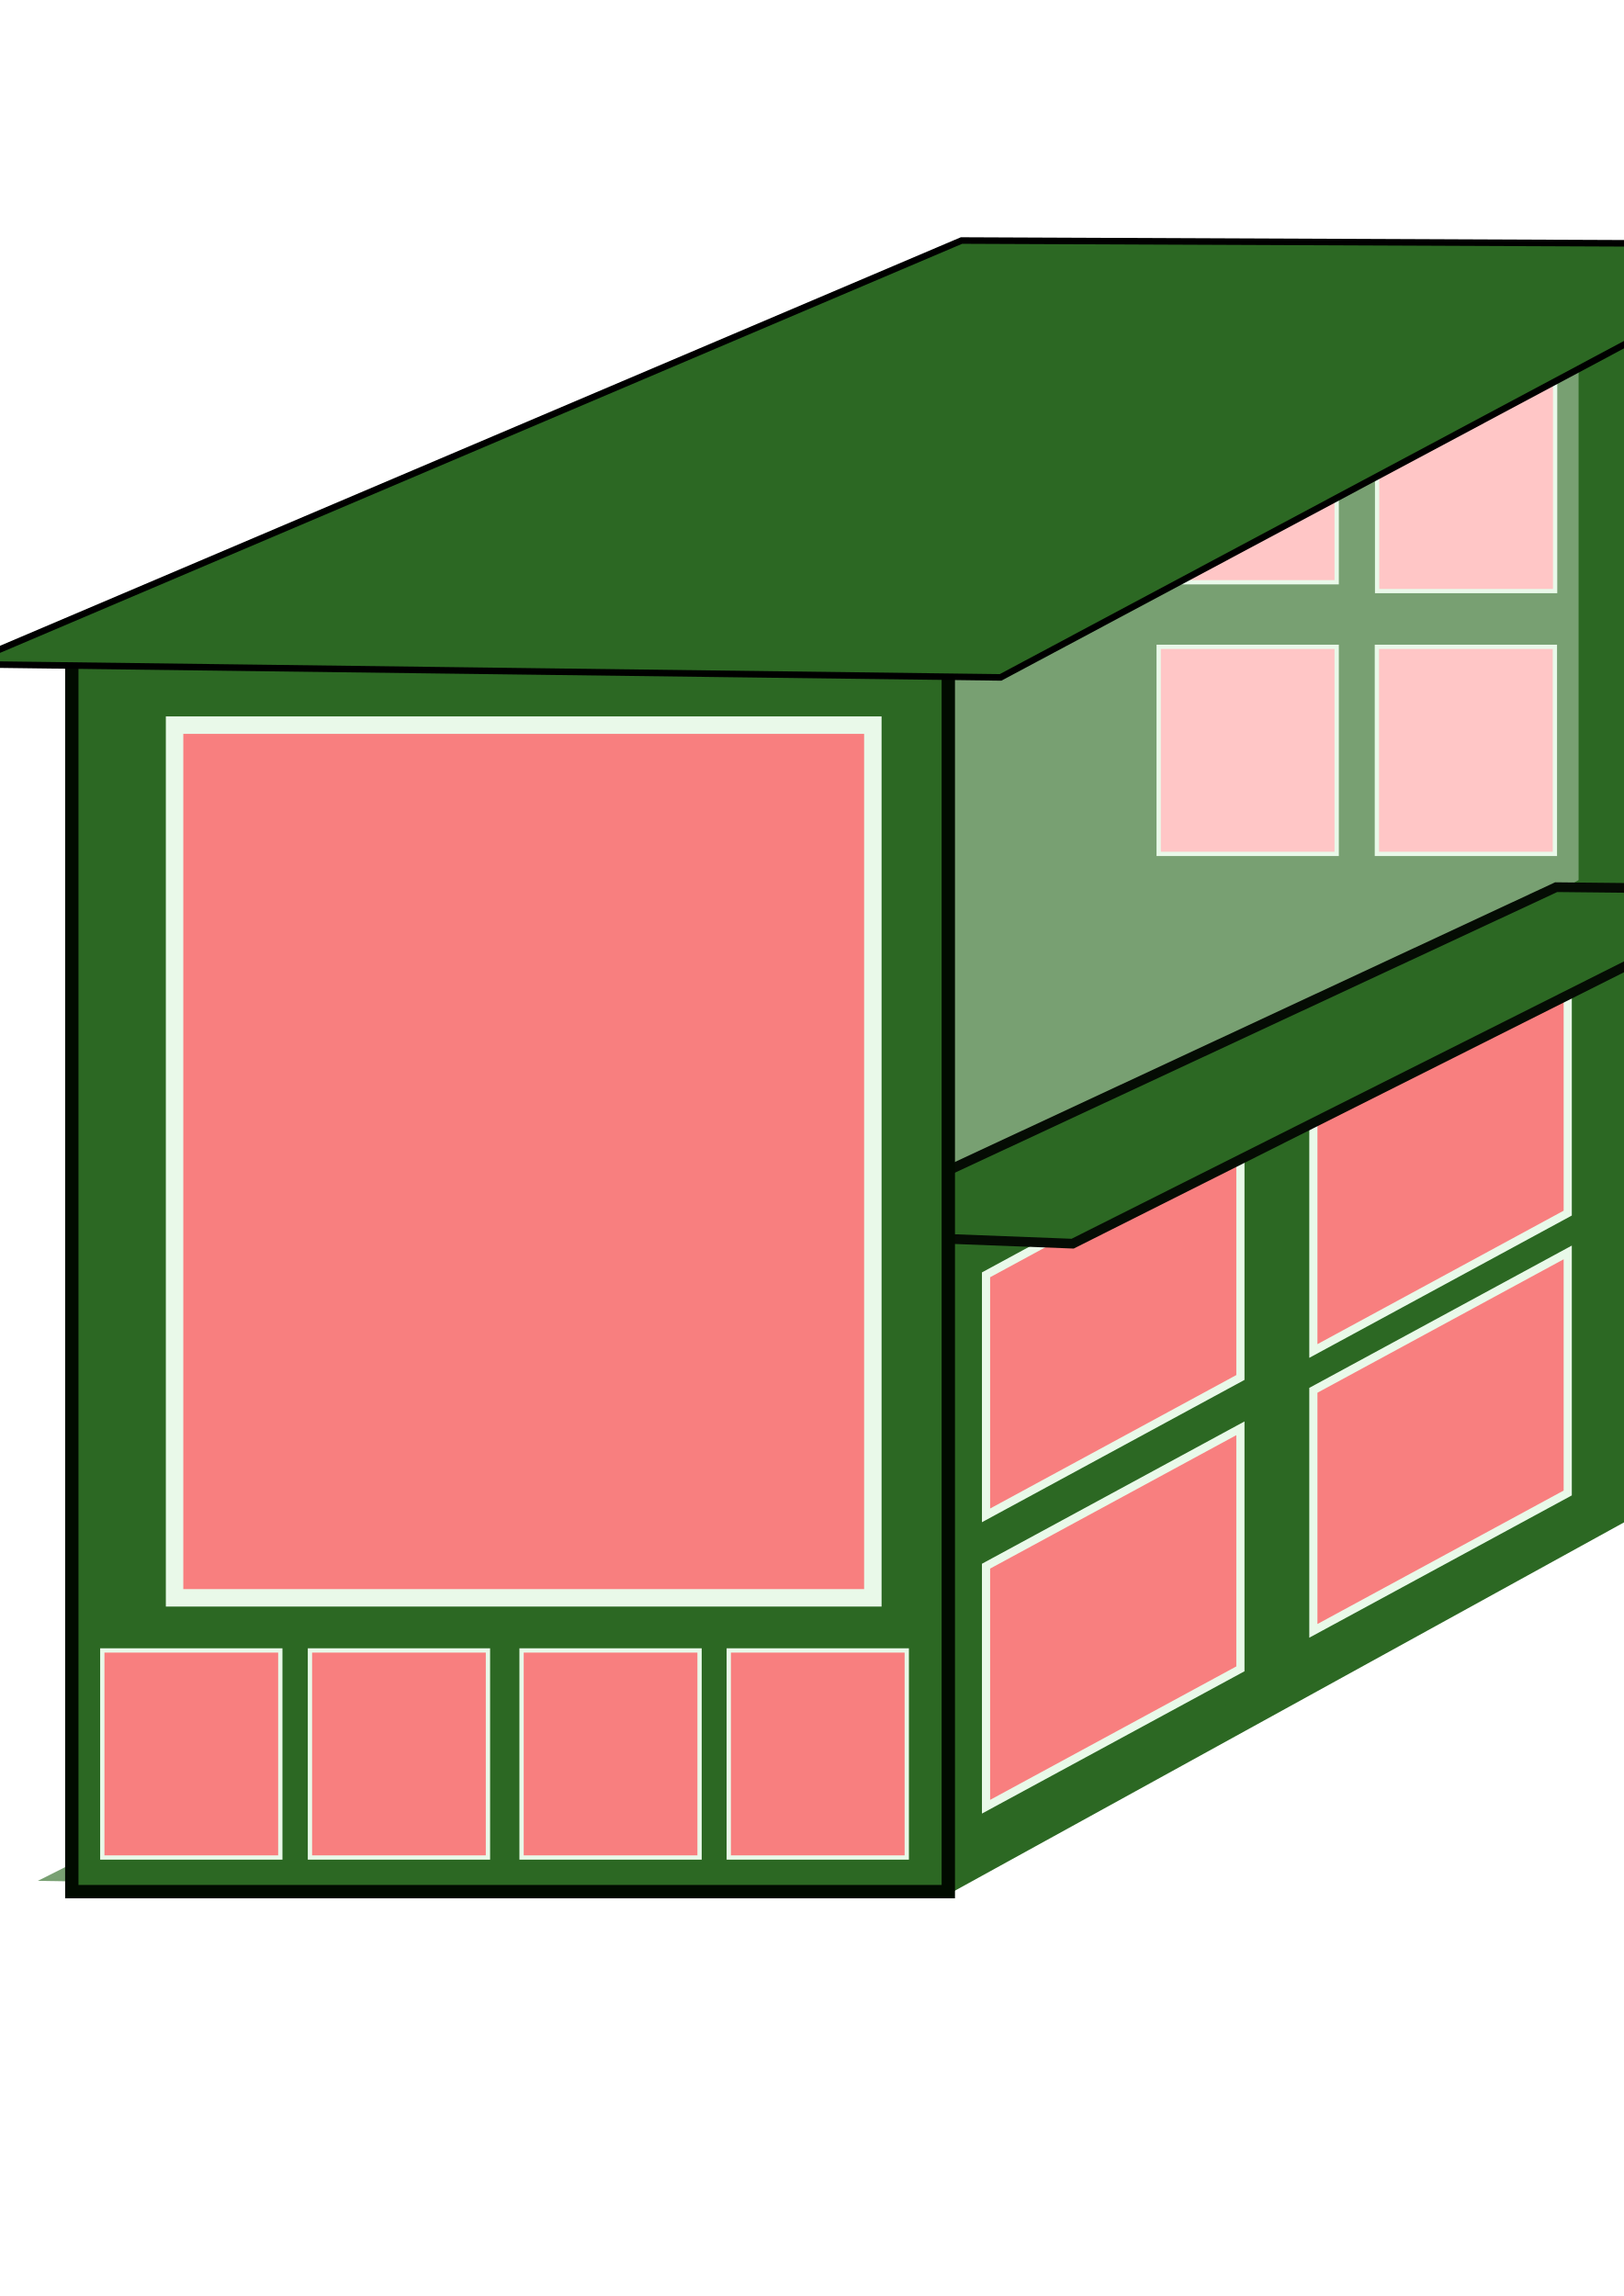
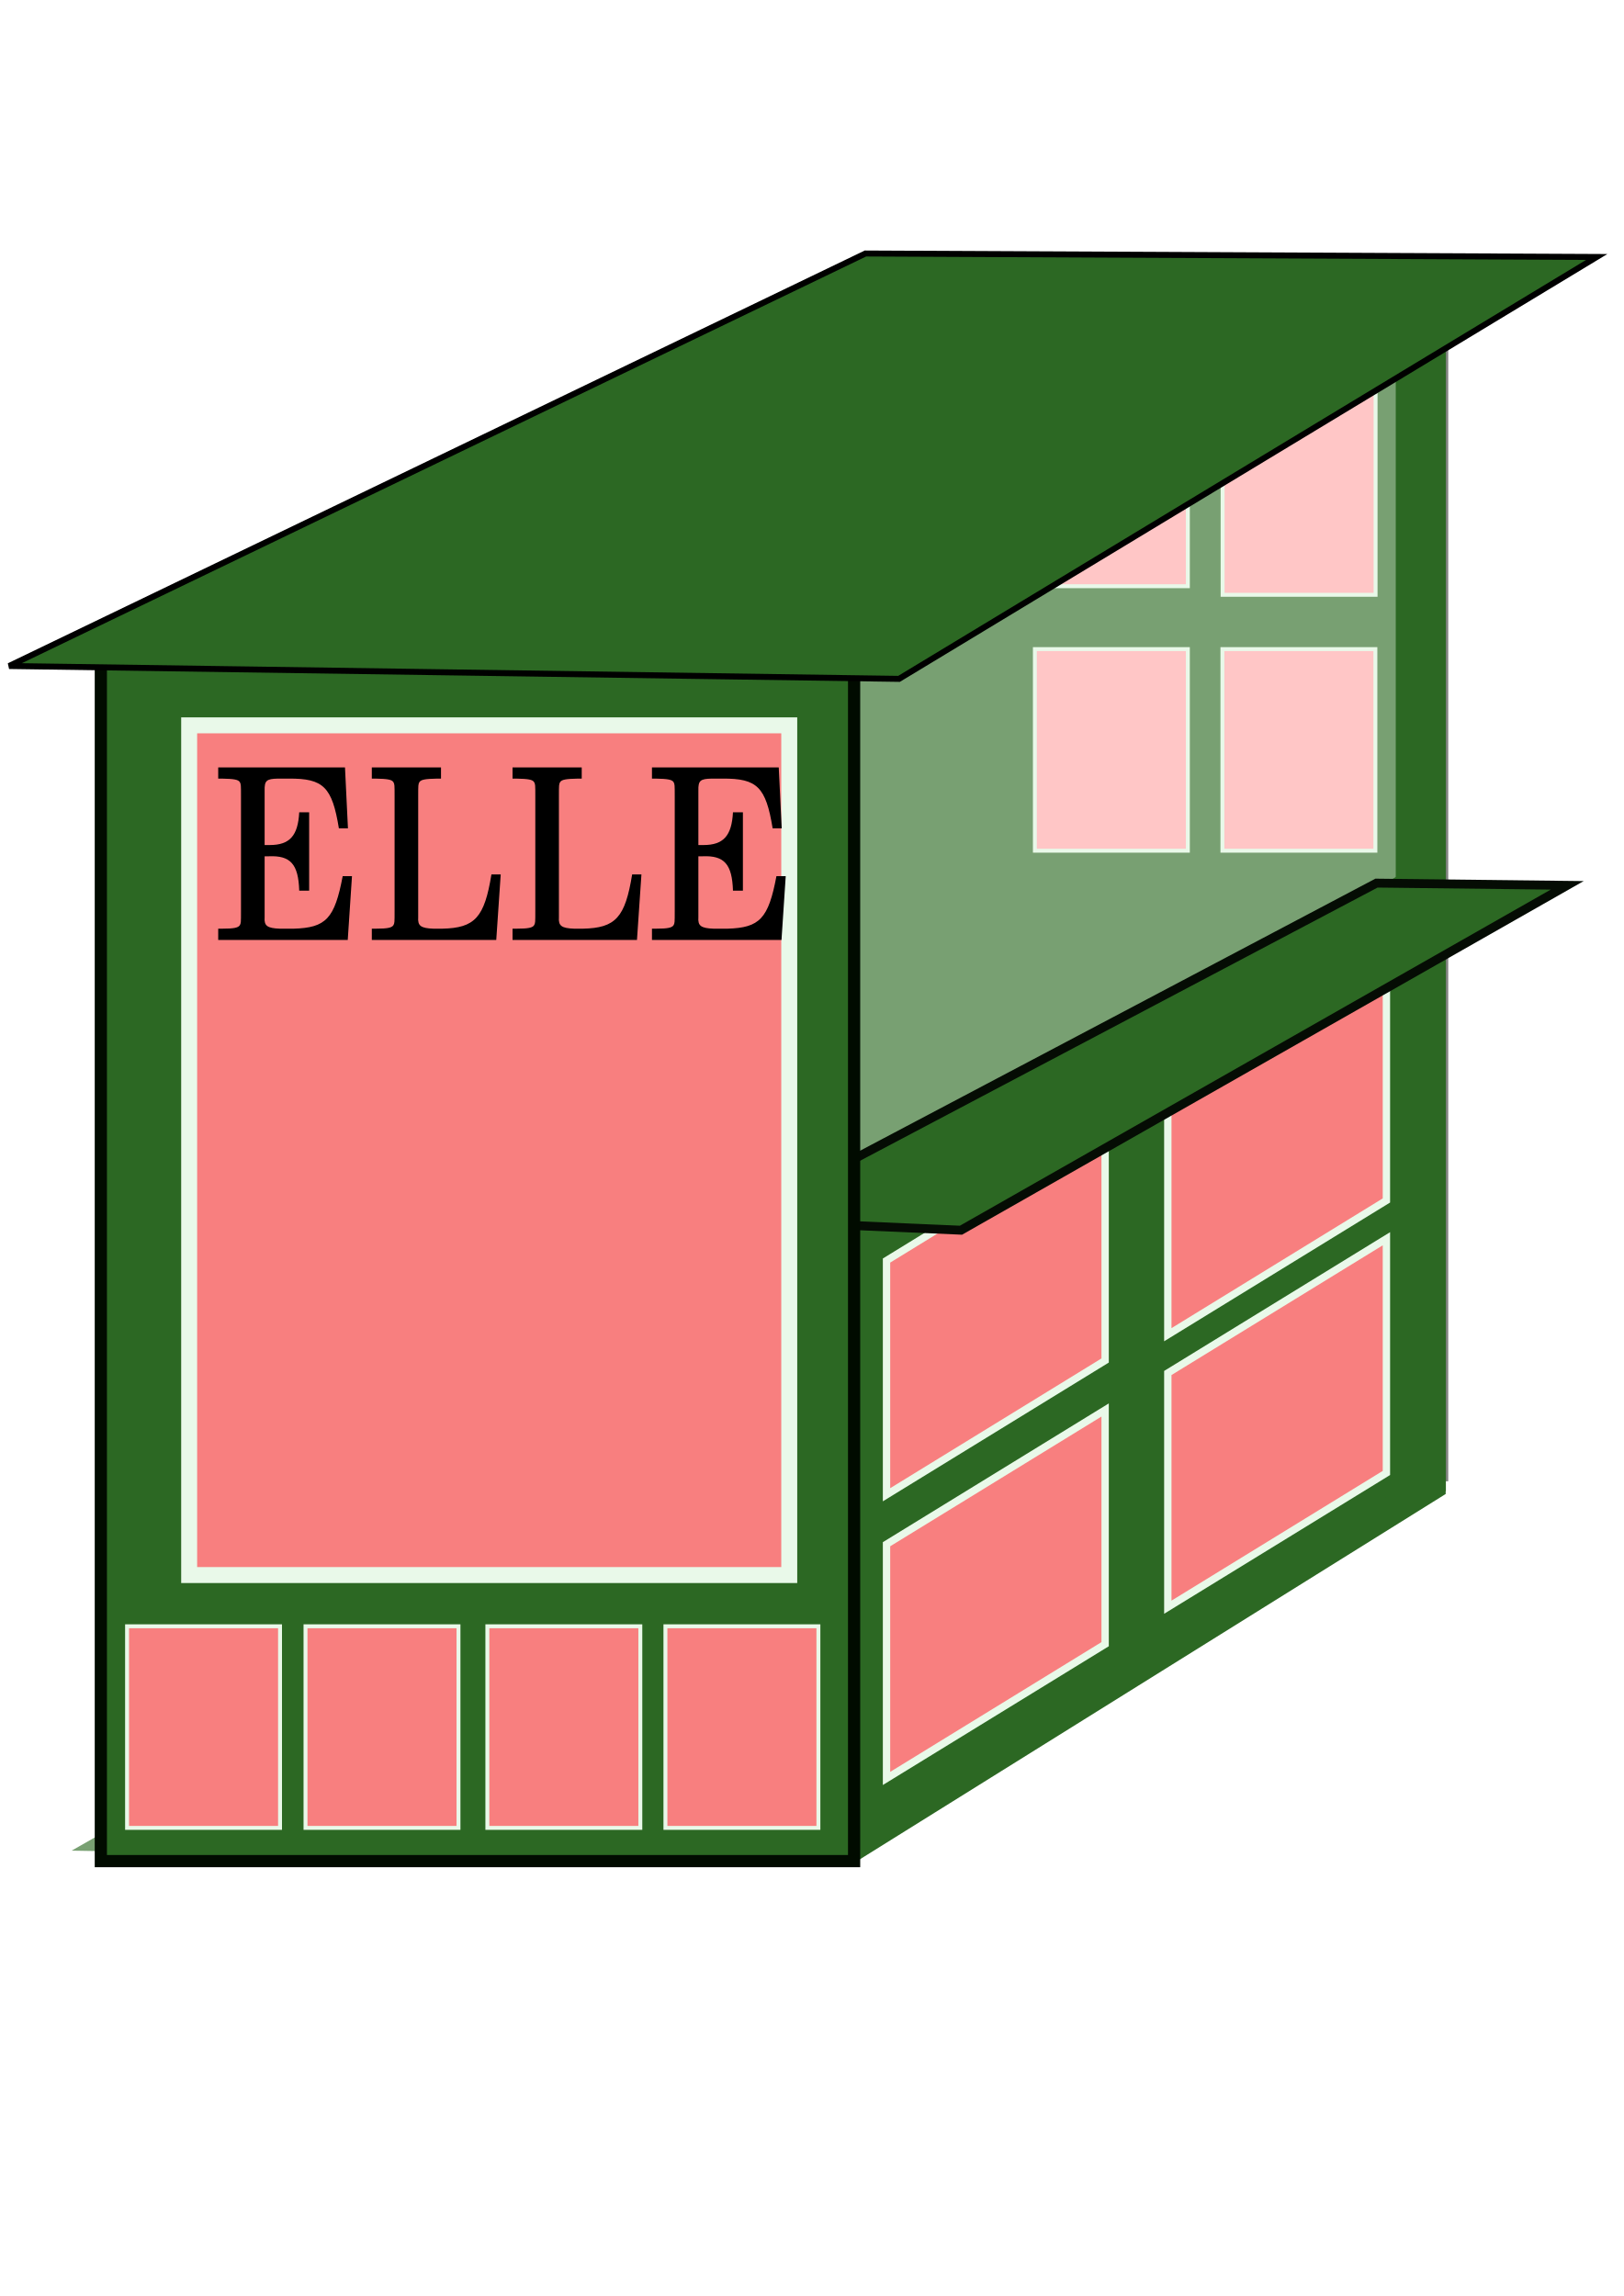
<svg xmlns="http://www.w3.org/2000/svg" width="210mm" height="297mm" viewBox="0 0 744.094 1052.362" id="svg2" version="1.1">
  <defs id="defs4" />
  <g id="layer1">
-     <path style="fill:#78a072;fill-opacity:1;fill-rule:evenodd;stroke:#2c6823;stroke-width:0;stroke-linecap:butt;stroke-linejoin:miter;stroke-miterlimit:4;stroke-dasharray:none;stroke-opacity:1" d="M 17.315,862.094 399.86,669.867 726.534,671.486 414.858,868.087 Z" id="path3518-2" />
-     <path style="fill:#78a072;fill-opacity:1;fill-rule:evenodd;stroke:#78a072;stroke-width:1.591;stroke-linecap:butt;stroke-linejoin:miter;stroke-miterlimit:4;stroke-dasharray:none;stroke-opacity:1" d="M 32.324,863.863 467.669,657.183 452.96,130.055 32.324,317.774 Z" id="path4324" />
-     <rect style="fill:#78a072;fill-opacity:1;stroke:#828382;stroke-width:8.48;stroke-miterlimit:4;stroke-dasharray:none;stroke-opacity:1" id="rect4219-3" width="323.768" height="558.003" x="423.132" y="126.243" />
-     <rect style="fill:#2c6823;fill-opacity:1;stroke:#2c6823;stroke-width:16.6;stroke-miterlimit:4;stroke-dasharray:none;stroke-opacity:1" id="rect4219-8" width="343.773" height="289.247" x="503.717" y="809.943" transform="matrix(0.8760256,-0.4822646,0,1,0,0)" />
-     <rect style="fill:#f87f7f;fill-opacity:1;stroke:#e9f9e9;stroke-width:4.257;stroke-miterlimit:4;stroke-dasharray:none;stroke-opacity:1" id="rect4219-8-7" width="132.598" height="110.254" x="514.001" y="962.817" transform="matrix(0.8791255,-0.4765903,0,1,0,0)" />
-     <rect style="fill:#f87f7f;fill-opacity:1;stroke:#e9f9e9;stroke-width:4.257;stroke-miterlimit:4;stroke-dasharray:none;stroke-opacity:1" id="rect4219-8-7-7-0-9" width="132.598" height="110.254" x="684.625" y="835.251" transform="matrix(0.8791255,-0.4765903,0,1,0,0)" />
-     <rect style="fill:#f87f7f;fill-opacity:1;stroke:#e9f9e9;stroke-width:4.257;stroke-miterlimit:4;stroke-dasharray:none;stroke-opacity:1" id="rect4219-8-7-7-0" width="132.598" height="110.254" x="514.001" y="829.274" transform="matrix(0.8791255,-0.4765903,0,1,0,0)" />
-     <rect style="fill:#2c6823;fill-opacity:1;stroke:#010b00;stroke-width:0;stroke-miterlimit:4;stroke-dasharray:none;stroke-opacity:1" id="rect4219-4" width="26.737" height="569.711" x="723.419" y="123.168" />
-     <path style="fill:#2c6823;fill-opacity:1;fill-rule:evenodd;stroke:#050c04;stroke-width:4.455;stroke-linecap:butt;stroke-linejoin:miter;stroke-miterlimit:4;stroke-dasharray:none;stroke-opacity:1" d="M 372.39,565.437 713.144,406.631 814.854,407.676 491.572,570.026 Z" id="path3518-0" />
-     <rect style="fill:#ffc6c6;fill-opacity:1;stroke:#e9f9e9;stroke-width:1.967;stroke-miterlimit:4;stroke-dasharray:none;stroke-opacity:1" id="rect15157-3-8-0" width="81.576" height="94.906" x="631.084" y="176.006" />
-     <rect style="fill:#ffc6c6;fill-opacity:1;stroke:#e9f9e9;stroke-width:1.967;stroke-miterlimit:4;stroke-dasharray:none;stroke-opacity:1" id="rect15157-3-8-1" width="81.576" height="94.906" x="530.984" y="171.965" />
-     <rect style="fill:#2c6823;fill-opacity:1;stroke:#010b00;stroke-width:6.118;stroke-miterlimit:4;stroke-dasharray:none;stroke-opacity:1" id="rect4219" width="401.677" height="572.915" x="32.903" y="294.104" />
-     <rect style="fill:#f87f7f;fill-opacity:1;stroke:#e9f9e9;stroke-width:8;stroke-miterlimit:4;stroke-dasharray:none;stroke-opacity:1" id="rect15157" width="320" height="400" x="80" y="332.362" />
-     <rect style="fill:#f87f7f;fill-opacity:1;stroke:#e9f9e9;stroke-width:1.967;stroke-miterlimit:4;stroke-dasharray:none;stroke-opacity:1" id="rect15157-3" width="81.576" height="94.906" x="46.882" y="756.473" />
-     <rect style="fill:#f87f7f;fill-opacity:1;stroke:#e9f9e9;stroke-width:1.967;stroke-miterlimit:4;stroke-dasharray:none;stroke-opacity:1" id="rect15157-3-1" width="81.576" height="94.906" x="333.969" y="756.473" />
-     <rect style="fill:#f87f7f;fill-opacity:1;stroke:#e9f9e9;stroke-width:1.967;stroke-miterlimit:4;stroke-dasharray:none;stroke-opacity:1" id="rect15157-3-5" width="81.576" height="94.906" x="239.014" y="756.473" />
-     <rect style="fill:#f87f7f;fill-opacity:1;stroke:#e9f9e9;stroke-width:1.967;stroke-miterlimit:4;stroke-dasharray:none;stroke-opacity:1" id="rect15157-3-7" width="81.576" height="94.906" x="142.04" y="756.473" />
-     <rect style="fill:#f87f7f;fill-opacity:1;stroke:#e9f9e9;stroke-width:4.257;stroke-miterlimit:4;stroke-dasharray:none;stroke-opacity:1" id="rect4219-8-7-7" width="132.598" height="110.254" x="684.625" y="963.526" transform="matrix(0.8791255,-0.4765903,0,1,0,0)" />
-     <rect style="fill:#ffc6c6;fill-opacity:1;stroke:#e9f9e9;stroke-width:1.967;stroke-miterlimit:4;stroke-dasharray:none;stroke-opacity:1" id="rect15157-3-8" width="81.576" height="94.906" x="630.984" y="296.473" />
-     <rect style="fill:#ffc6c6;fill-opacity:1;stroke:#e9f9e9;stroke-width:1.967;stroke-miterlimit:4;stroke-dasharray:none;stroke-opacity:1" id="rect15157-3-8-3" width="81.576" height="94.906" x="530.984" y="296.473" />
-     <path style="fill:#2c6823;fill-opacity:1;fill-rule:evenodd;stroke:#000000;stroke-width:3;stroke-linecap:butt;stroke-linejoin:miter;stroke-miterlimit:4;stroke-dasharray:none;stroke-opacity:1" d="m -16.015,304.428 456.646,-194.185 389.954,1.635 -372.05,198.605 z" id="path3518" />
-     <flowRoot xml:space="preserve" id="flowRoot15318" style="font-style:normal;font-variant:normal;font-weight:normal;font-stretch:normal;font-size:90px;line-height:125%;font-family:Sans;-inkscape-font-specification:'Sans, Normal';text-align:start;letter-spacing:0px;word-spacing:0px;writing-mode:lr-tb;text-anchor:start;fill:#000000;fill-opacity:1;stroke:none;stroke-width:1px;stroke-linecap:butt;stroke-linejoin:miter;stroke-opacity:1" transform="matrix(1.42549,0,0,1.415698,-86.13187,-187.9243)">
-       <flowRegion id="flowRegion15320">
-         <rect id="rect15322" width="250" height="110" x="120" y="362.362" style="font-style:normal;font-variant:normal;font-weight:normal;font-stretch:normal;font-size:90px;line-height:125%;font-family:Sans;-inkscape-font-specification:'Sans, Normal';text-align:start;writing-mode:lr-tb;text-anchor:start" />
-       </flowRegion>
-       <flowPara id="flowPara15326">ELLE</flowPara>
-     </flowRoot>
-     <flowRoot xml:space="preserve" id="flowRoot15318-1" style="font-style:normal;font-variant:normal;font-weight:normal;font-stretch:normal;font-size:90.001px;line-height:125%;font-family:Sans;-inkscape-font-specification:'Sans, Normal';text-align:start;letter-spacing:0px;word-spacing:0px;writing-mode:lr-tb;text-anchor:start;fill:#000000;fill-opacity:1;stroke:none;stroke-width:1px;stroke-linecap:butt;stroke-linejoin:miter;stroke-opacity:1" transform="matrix(0.4822681,0,0,0.3112785,-5.522408,644.9695)">
-       <flowRegion id="flowRegion15320-6">
-         <rect id="rect15322-0" width="250" height="110" x="120" y="362.362" style="font-style:normal;font-variant:normal;font-weight:normal;font-stretch:normal;font-size:90.001px;line-height:125%;font-family:Sans;-inkscape-font-specification:'Sans, Normal';text-align:start;writing-mode:lr-tb;text-anchor:start" />
-       </flowRegion>
-       <flowPara id="flowPara15352">LUI</flowPara>
-       <flowPara id="flowPara15354" />
-     </flowRoot>
+     <path style="fill:#78a072;fill-opacity:1;fill-rule:evenodd;stroke:#2c6823;stroke-width:0;stroke-linecap:butt;stroke-linejoin:miter;stroke-miterlimit:4;stroke-dasharray:none;stroke-opacity:1" d="M 32.818,848.235 361.569,661.073 642.307,662.648 374.459,854.07 Z" id="path3518-2" />
+     <path style="fill:#78a072;fill-opacity:1;fill-rule:evenodd;stroke:#78a072;stroke-width:1.455;stroke-linecap:butt;stroke-linejoin:miter;stroke-miterlimit:4;stroke-dasharray:none;stroke-opacity:1" d="M 45.716,849.958 419.843,648.722 407.203,135.482 45.716,318.254 Z" id="path4324" />
+     <rect style="fill:#78a072;fill-opacity:1;stroke:#828382;stroke-width:7.757;stroke-miterlimit:4;stroke-dasharray:none;stroke-opacity:1" id="rect4219-3" width="278.24" height="543.303" x="381.569" y="131.77" />
+     <rect style="fill:#2c6823;fill-opacity:1;stroke:#2c6823;stroke-width:15.429;stroke-miterlimit:4;stroke-dasharray:none;stroke-opacity:1" id="rect4219-8" width="305.021" height="281.627" x="468.075" y="808.645" transform="matrix(0.8484867,-0.5292166,0,1,0,0)" />
+     <rect style="fill:#f87f7f;fill-opacity:1;stroke:#e9f9e9;stroke-width:3.955;stroke-miterlimit:4;stroke-dasharray:none;stroke-opacity:1" id="rect4219-8-7" width="117.566" height="107.35" x="476.779" y="957.321" transform="matrix(0.8521062,-0.5233689,0,1,0,0)" />
+     <rect style="fill:#f87f7f;fill-opacity:1;stroke:#e9f9e9;stroke-width:3.955;stroke-miterlimit:4;stroke-dasharray:none;stroke-opacity:1" id="rect4219-8-7-7-0-9" width="117.566" height="107.35" x="628.06" y="833.116" transform="matrix(0.8521062,-0.5233689,0,1,0,0)" />
+     <rect style="fill:#f87f7f;fill-opacity:1;stroke:#e9f9e9;stroke-width:3.955;stroke-miterlimit:4;stroke-dasharray:none;stroke-opacity:1" id="rect4219-8-7-7-0" width="117.566" height="107.35" x="476.779" y="827.296" transform="matrix(0.8521062,-0.5233689,0,1,0,0)" />
+     <rect style="fill:#2c6823;fill-opacity:1;stroke:#010b00;stroke-width:0;stroke-miterlimit:4;stroke-dasharray:none;stroke-opacity:1" id="rect4219-4" width="22.977" height="554.702" x="639.63" y="128.776" />
+     <path style="fill:#2c6823;fill-opacity:1;fill-rule:evenodd;stroke:#050c04;stroke-width:4.075;stroke-linecap:butt;stroke-linejoin:miter;stroke-miterlimit:4;stroke-dasharray:none;stroke-opacity:1" d="m 337.962,559.393 292.837,-154.622 87.408,1.018 -277.823,158.073 z" id="path3518-0" />
+     <rect style="fill:#ffc6c6;fill-opacity:1;stroke:#e9f9e9;stroke-width:1.8;stroke-miterlimit:4;stroke-dasharray:none;stroke-opacity:1" id="rect15157-3-8-0" width="70.104" height="92.405" x="560.278" y="180.221" />
+     <rect style="fill:#ffc6c6;fill-opacity:1;stroke:#e9f9e9;stroke-width:1.8;stroke-miterlimit:4;stroke-dasharray:none;stroke-opacity:1" id="rect15157-3-8-1" width="70.104" height="92.405" x="474.254" y="176.287" />
+     <rect style="fill:#2c6823;fill-opacity:1;stroke:#010b00;stroke-width:5.597;stroke-miterlimit:4;stroke-dasharray:none;stroke-opacity:1" id="rect4219" width="345.194" height="557.822" x="46.214" y="295.208" />
+     <rect style="fill:#f87f7f;fill-opacity:1;stroke:#e9f9e9;stroke-width:7.318;stroke-miterlimit:4;stroke-dasharray:none;stroke-opacity:1" id="rect15157" width="275.002" height="389.462" x="86.688" y="332.459" />
+     <rect style="fill:#f87f7f;fill-opacity:1;stroke:#e9f9e9;stroke-width:1.8;stroke-miterlimit:4;stroke-dasharray:none;stroke-opacity:1" id="rect15157-3" width="70.104" height="92.405" x="58.227" y="745.396" />
+     <rect style="fill:#f87f7f;fill-opacity:1;stroke:#e9f9e9;stroke-width:1.8;stroke-miterlimit:4;stroke-dasharray:none;stroke-opacity:1" id="rect15157-3-1" width="70.104" height="92.405" x="304.943" y="745.396" />
+     <rect style="fill:#f87f7f;fill-opacity:1;stroke:#e9f9e9;stroke-width:1.8;stroke-miterlimit:4;stroke-dasharray:none;stroke-opacity:1" id="rect15157-3-5" width="70.104" height="92.405" x="223.341" y="745.396" />
+     <rect style="fill:#f87f7f;fill-opacity:1;stroke:#e9f9e9;stroke-width:1.8;stroke-miterlimit:4;stroke-dasharray:none;stroke-opacity:1" id="rect15157-3-7" width="70.104" height="92.405" x="140.003" y="745.396" />
+     <rect style="fill:#f87f7f;fill-opacity:1;stroke:#e9f9e9;stroke-width:3.955;stroke-miterlimit:4;stroke-dasharray:none;stroke-opacity:1" id="rect4219-8-7-7" width="117.566" height="107.35" x="628.06" y="958.012" transform="matrix(0.8521062,-0.5233689,0,1,0,0)" />
+     <rect style="fill:#ffc6c6;fill-opacity:1;stroke:#e9f9e9;stroke-width:1.8;stroke-miterlimit:4;stroke-dasharray:none;stroke-opacity:1" id="rect15157-3-8" width="70.104" height="92.405" x="560.192" y="297.515" />
+     <rect style="fill:#ffc6c6;fill-opacity:1;stroke:#e9f9e9;stroke-width:1.8;stroke-miterlimit:4;stroke-dasharray:none;stroke-opacity:1" id="rect15157-3-8-3" width="70.104" height="92.405" x="474.254" y="297.515" />
+     <path style="fill:#2c6823;fill-opacity:1;fill-rule:evenodd;stroke:#000000;stroke-width:2.744;stroke-linecap:butt;stroke-linejoin:miter;stroke-miterlimit:4;stroke-dasharray:none;stroke-opacity:1" d="M 4.175,305.261 396.607,116.191 731.726,117.783 411.994,311.155 Z" id="path3518" />
+     <text xml:space="preserve" style="font-style:normal;font-variant:normal;font-weight:500;font-stretch:normal;font-size:102.908px;line-height:125%;font-family:'Century Schoolbook L';-inkscape-font-specification:'Century Schoolbook L, Medium';text-align:start;letter-spacing:0px;word-spacing:0px;writing-mode:lr-tb;text-anchor:start;fill:#000000;fill-opacity:1;stroke:none;stroke-width:1px;stroke-linecap:butt;stroke-linejoin:miter;stroke-opacity:1" x="103.457" y="404.742" id="text16665" transform="scale(0.9394854,1.064412)">
+       <tspan id="tspan16667" x="103.457" y="404.742">ELLE</tspan>
+     </text>
  </g>
</svg>
